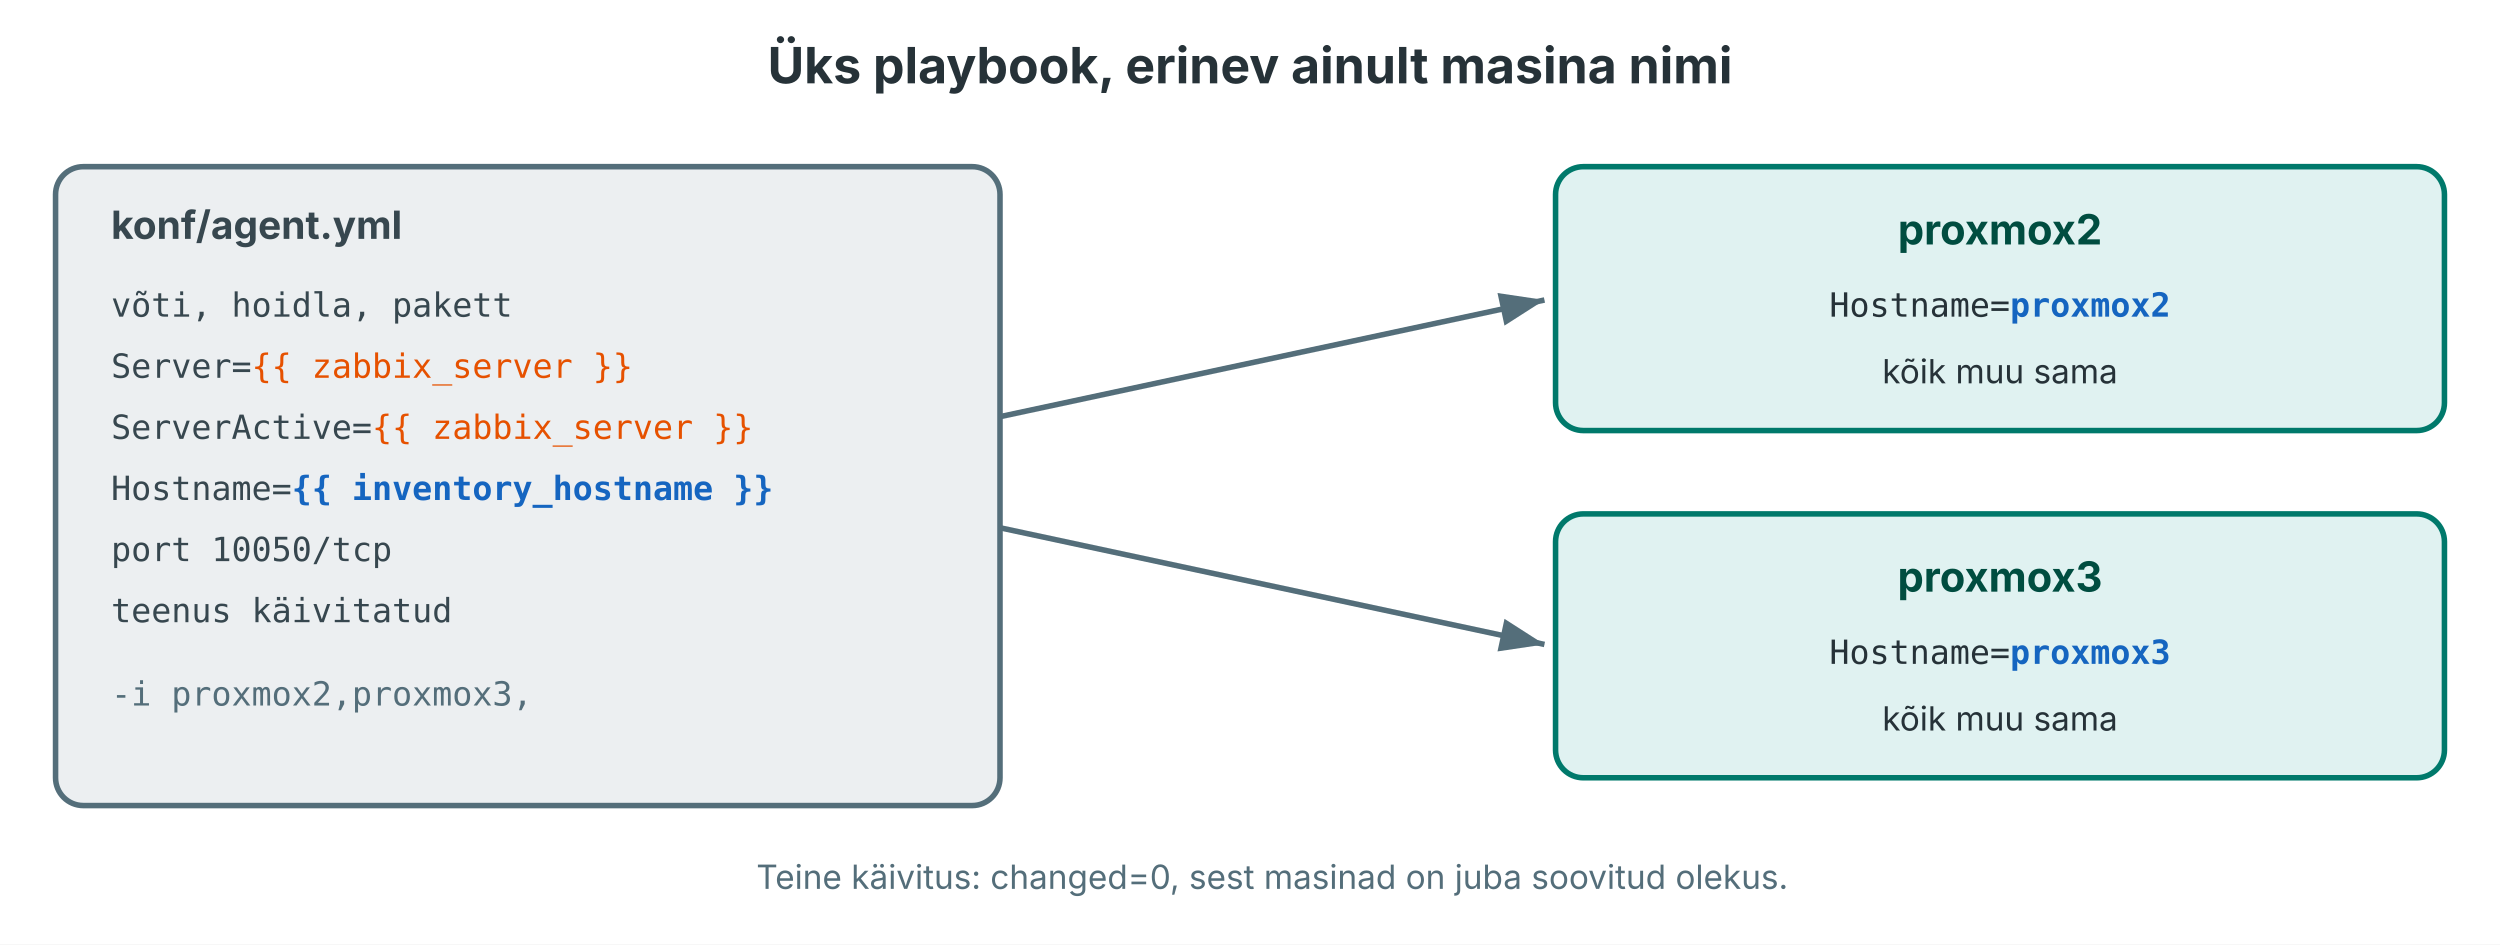
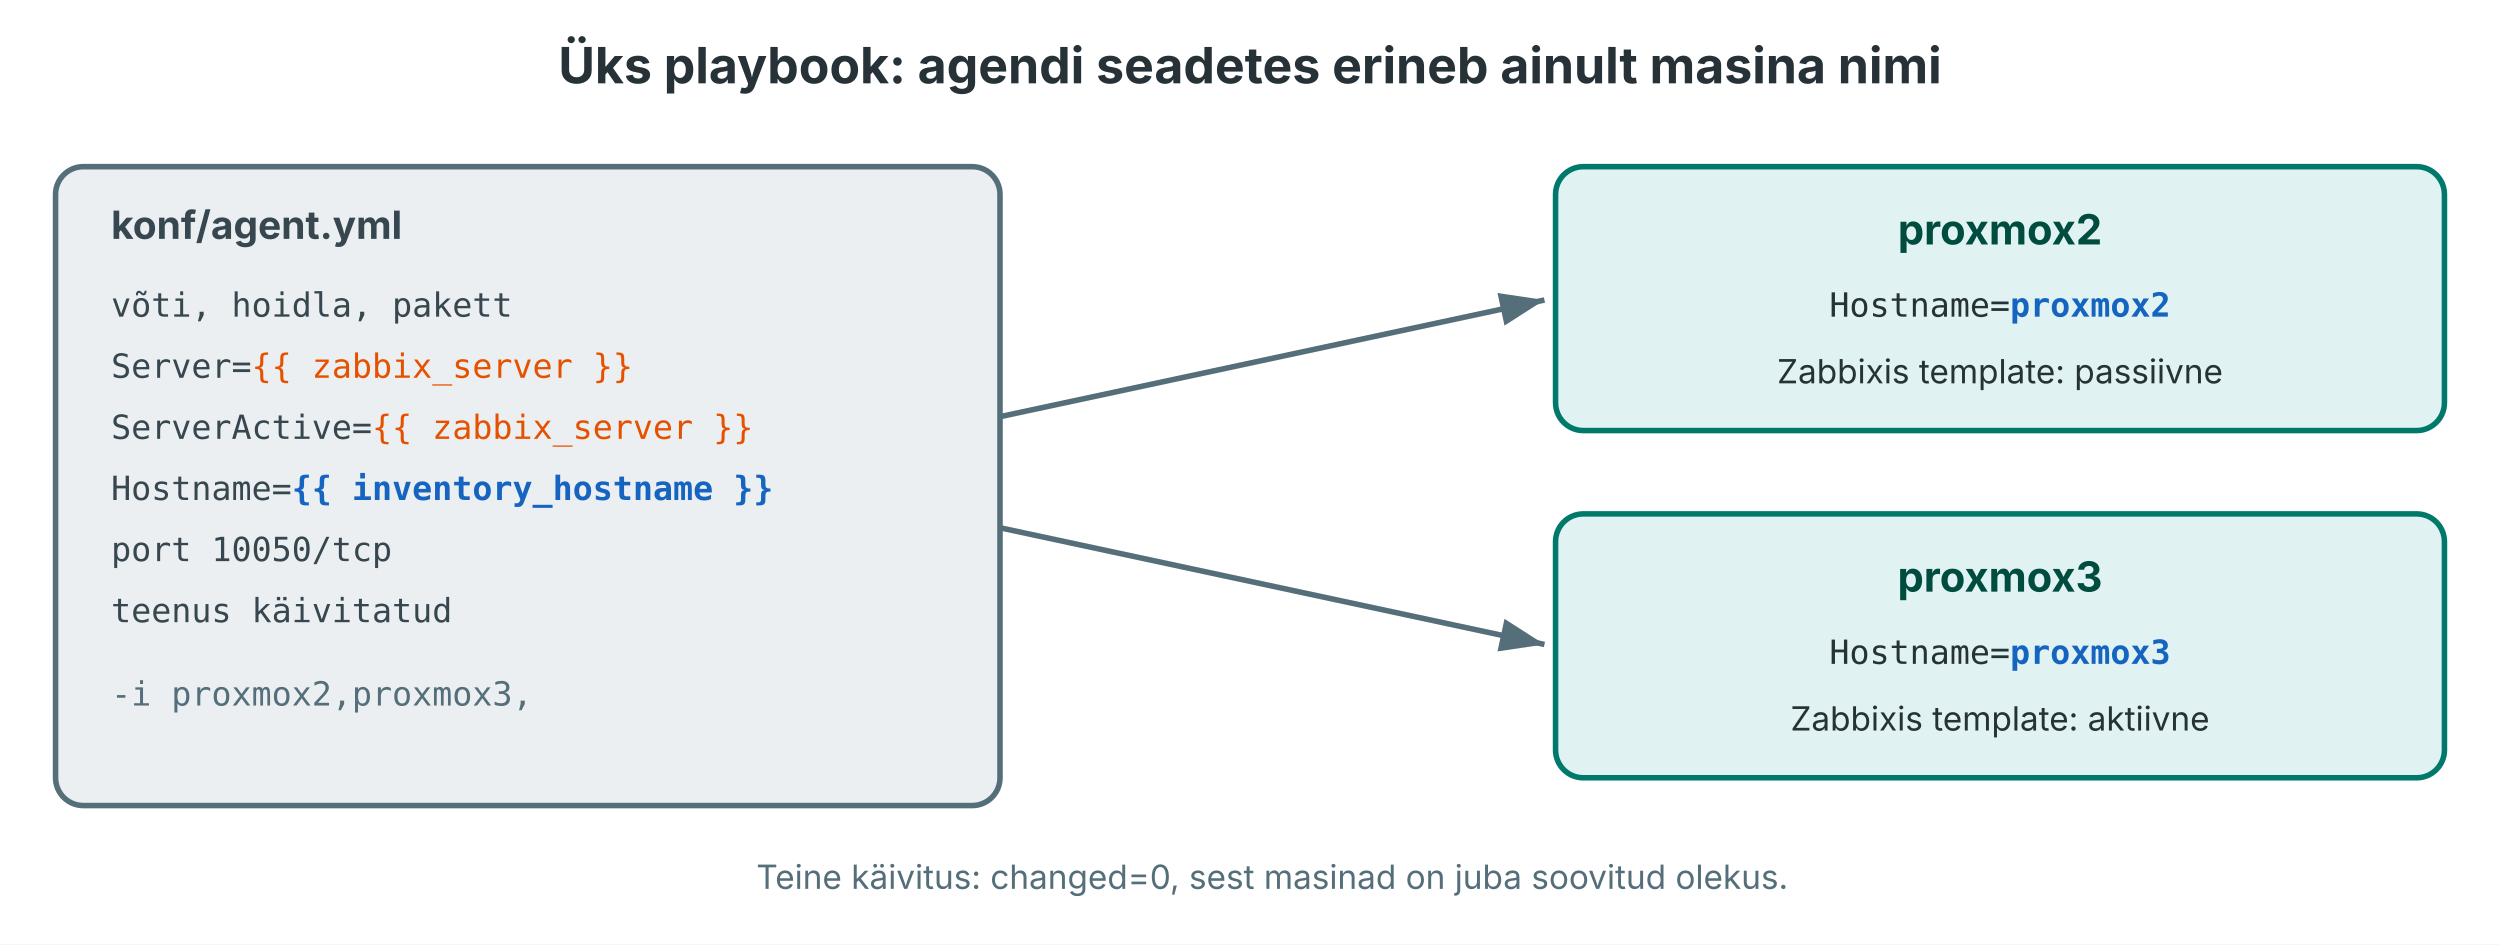
<svg xmlns="http://www.w3.org/2000/svg" viewBox="0 0 900 340" font-family="Inter, -apple-system, sans-serif">
  <defs>
    <marker id="d4" markerWidth="10" markerHeight="10" refX="8" refY="3" orient="auto">
      <path d="M0,0 L8,3 L0,6 Z" fill="#546e7a" />
    </marker>
  </defs>
  <rect width="900" height="340" fill="#ffffff" />
-   <text x="450" y="30" text-anchor="middle" font-size="18" font-weight="700" fill="#263238">Üks playbook, erinev ainult masina nimi</text>
+   <text x="450" y="30" text-anchor="middle" font-size="18" font-weight="700" fill="#263238">Üks playbook: agendi seadetes erineb ainult masina nimi</text>
  <rect x="20" y="60" width="340" height="230" rx="10" fill="#eceff1" stroke="#546e7a" stroke-width="2" />
  <text x="40" y="86" font-size="14" font-weight="700" fill="#37474f">konf/agent.yml</text>
  <g font-size="12" font-family="JetBrains Mono, Menlo, monospace" fill="#37474f">
    <text x="40" y="114">võti, hoidla, pakett</text>
    <text x="40" y="136">Server=<tspan fill="#e65100">{{ zabbix_server }}</tspan>
    </text>
    <text x="40" y="158">ServerActive=<tspan fill="#e65100">{{ zabbix_server }}</tspan>
    </text>
    <text x="40" y="180">Hostname=<tspan fill="#1565c0" font-weight="700">{{ inventory_hostname }}</tspan>
    </text>
    <text x="40" y="202">port 10050/tcp</text>
    <text x="40" y="224">teenus käivitatud</text>
    <text x="40" y="254" fill="#546e7a">-i proxmox2,proxmox3,</text>
  </g>
  <rect x="560" y="60" width="320" height="95" rx="10" fill="#e0f2f1" stroke="#00796b" stroke-width="2" />
  <text x="720" y="88" text-anchor="middle" font-size="15" font-weight="700" fill="#004d40">proxmox2</text>
  <text x="720" y="114" text-anchor="middle" font-size="12" font-family="JetBrains Mono, Menlo, monospace" fill="#263238">Hostname=<tspan fill="#1565c0" font-weight="700">proxmox2</tspan>
  </text>
-   <text x="720" y="138" text-anchor="middle" font-size="12" fill="#263238">kõik muu sama</text>
+   <text x="720" y="138" text-anchor="middle" font-size="12" fill="#263238">Zabbixis template: passiivne</text>
  <rect x="560" y="185" width="320" height="95" rx="10" fill="#e0f2f1" stroke="#00796b" stroke-width="2" />
  <text x="720" y="213" text-anchor="middle" font-size="15" font-weight="700" fill="#004d40">proxmox3</text>
  <text x="720" y="239" text-anchor="middle" font-size="12" font-family="JetBrains Mono, Menlo, monospace" fill="#263238">Hostname=<tspan fill="#1565c0" font-weight="700">proxmox3</tspan>
  </text>
-   <text x="720" y="263" text-anchor="middle" font-size="12" fill="#263238">kõik muu sama</text>
+   <text x="720" y="263" text-anchor="middle" font-size="12" fill="#263238">Zabbixis template: aktiivne</text>
  <g stroke="#546e7a" stroke-width="2">
    <line x1="360" y1="150" x2="556" y2="108" marker-end="url(#d4)" />
    <line x1="360" y1="190" x2="556" y2="232" marker-end="url(#d4)" />
  </g>
  <text x="458" y="320" text-anchor="middle" font-size="12" fill="#546e7a">Teine käivitus: changed=0, sest masinad on juba soovitud olekus.</text>
</svg>
